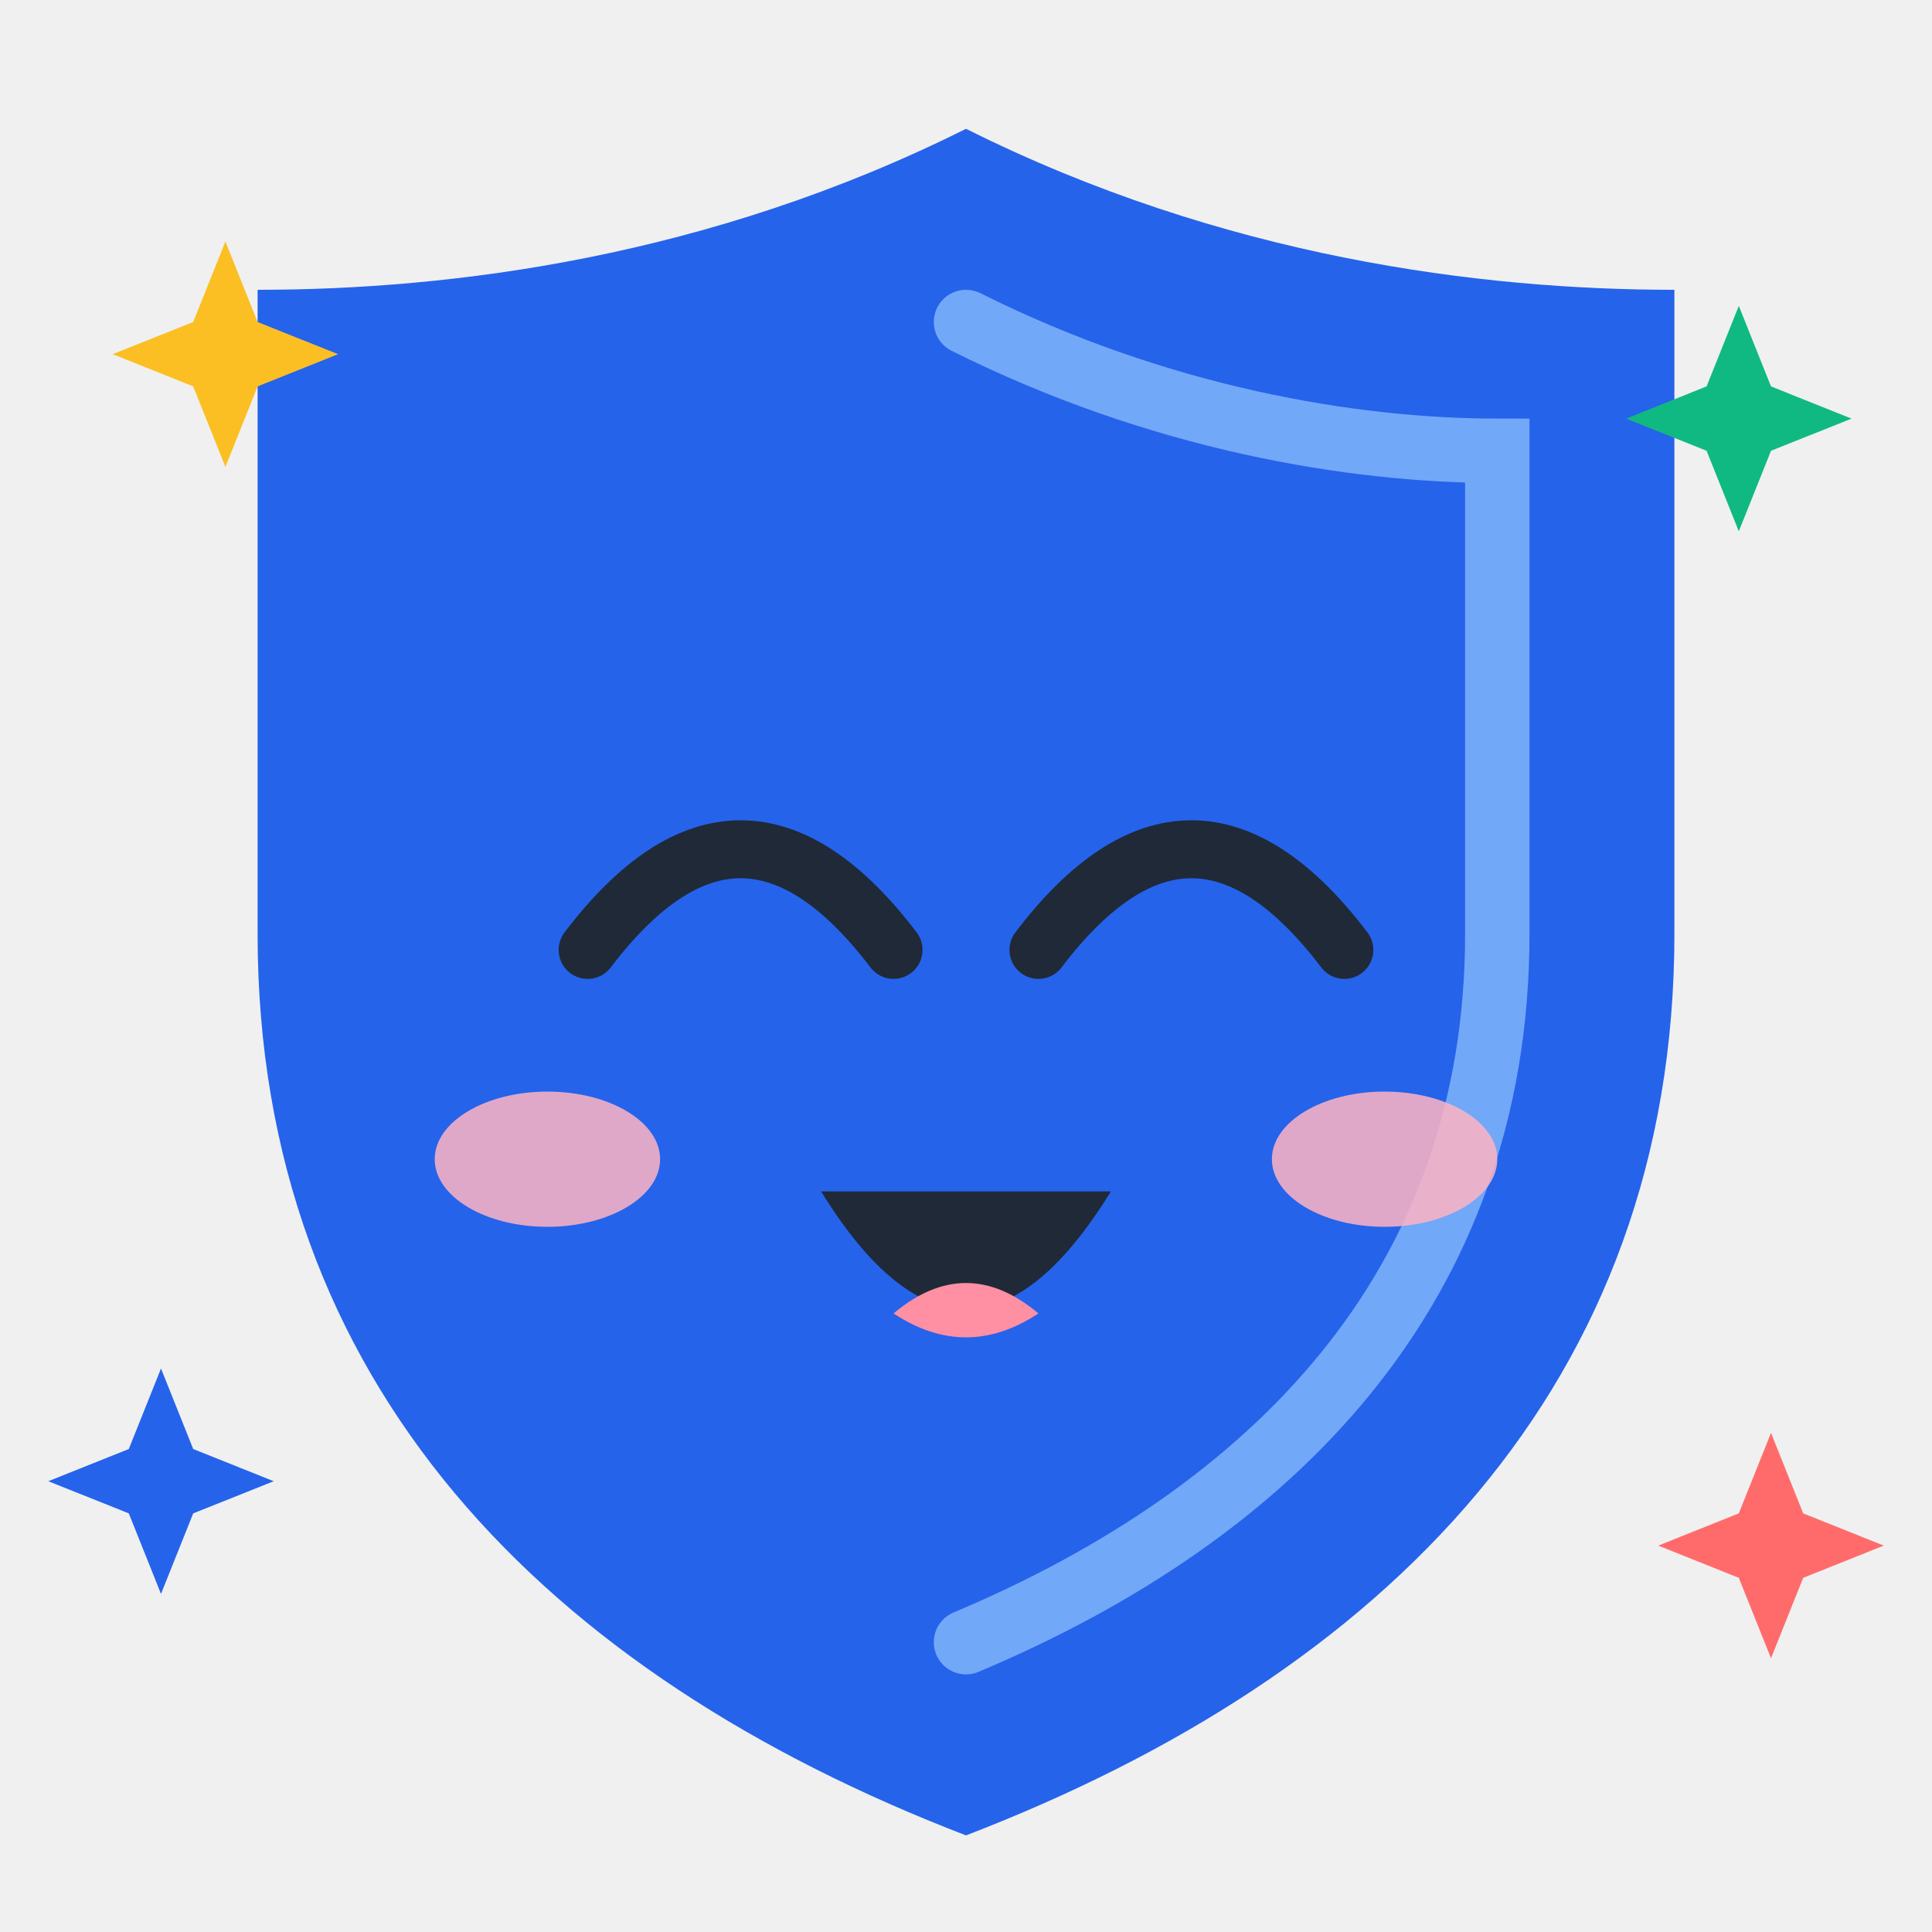
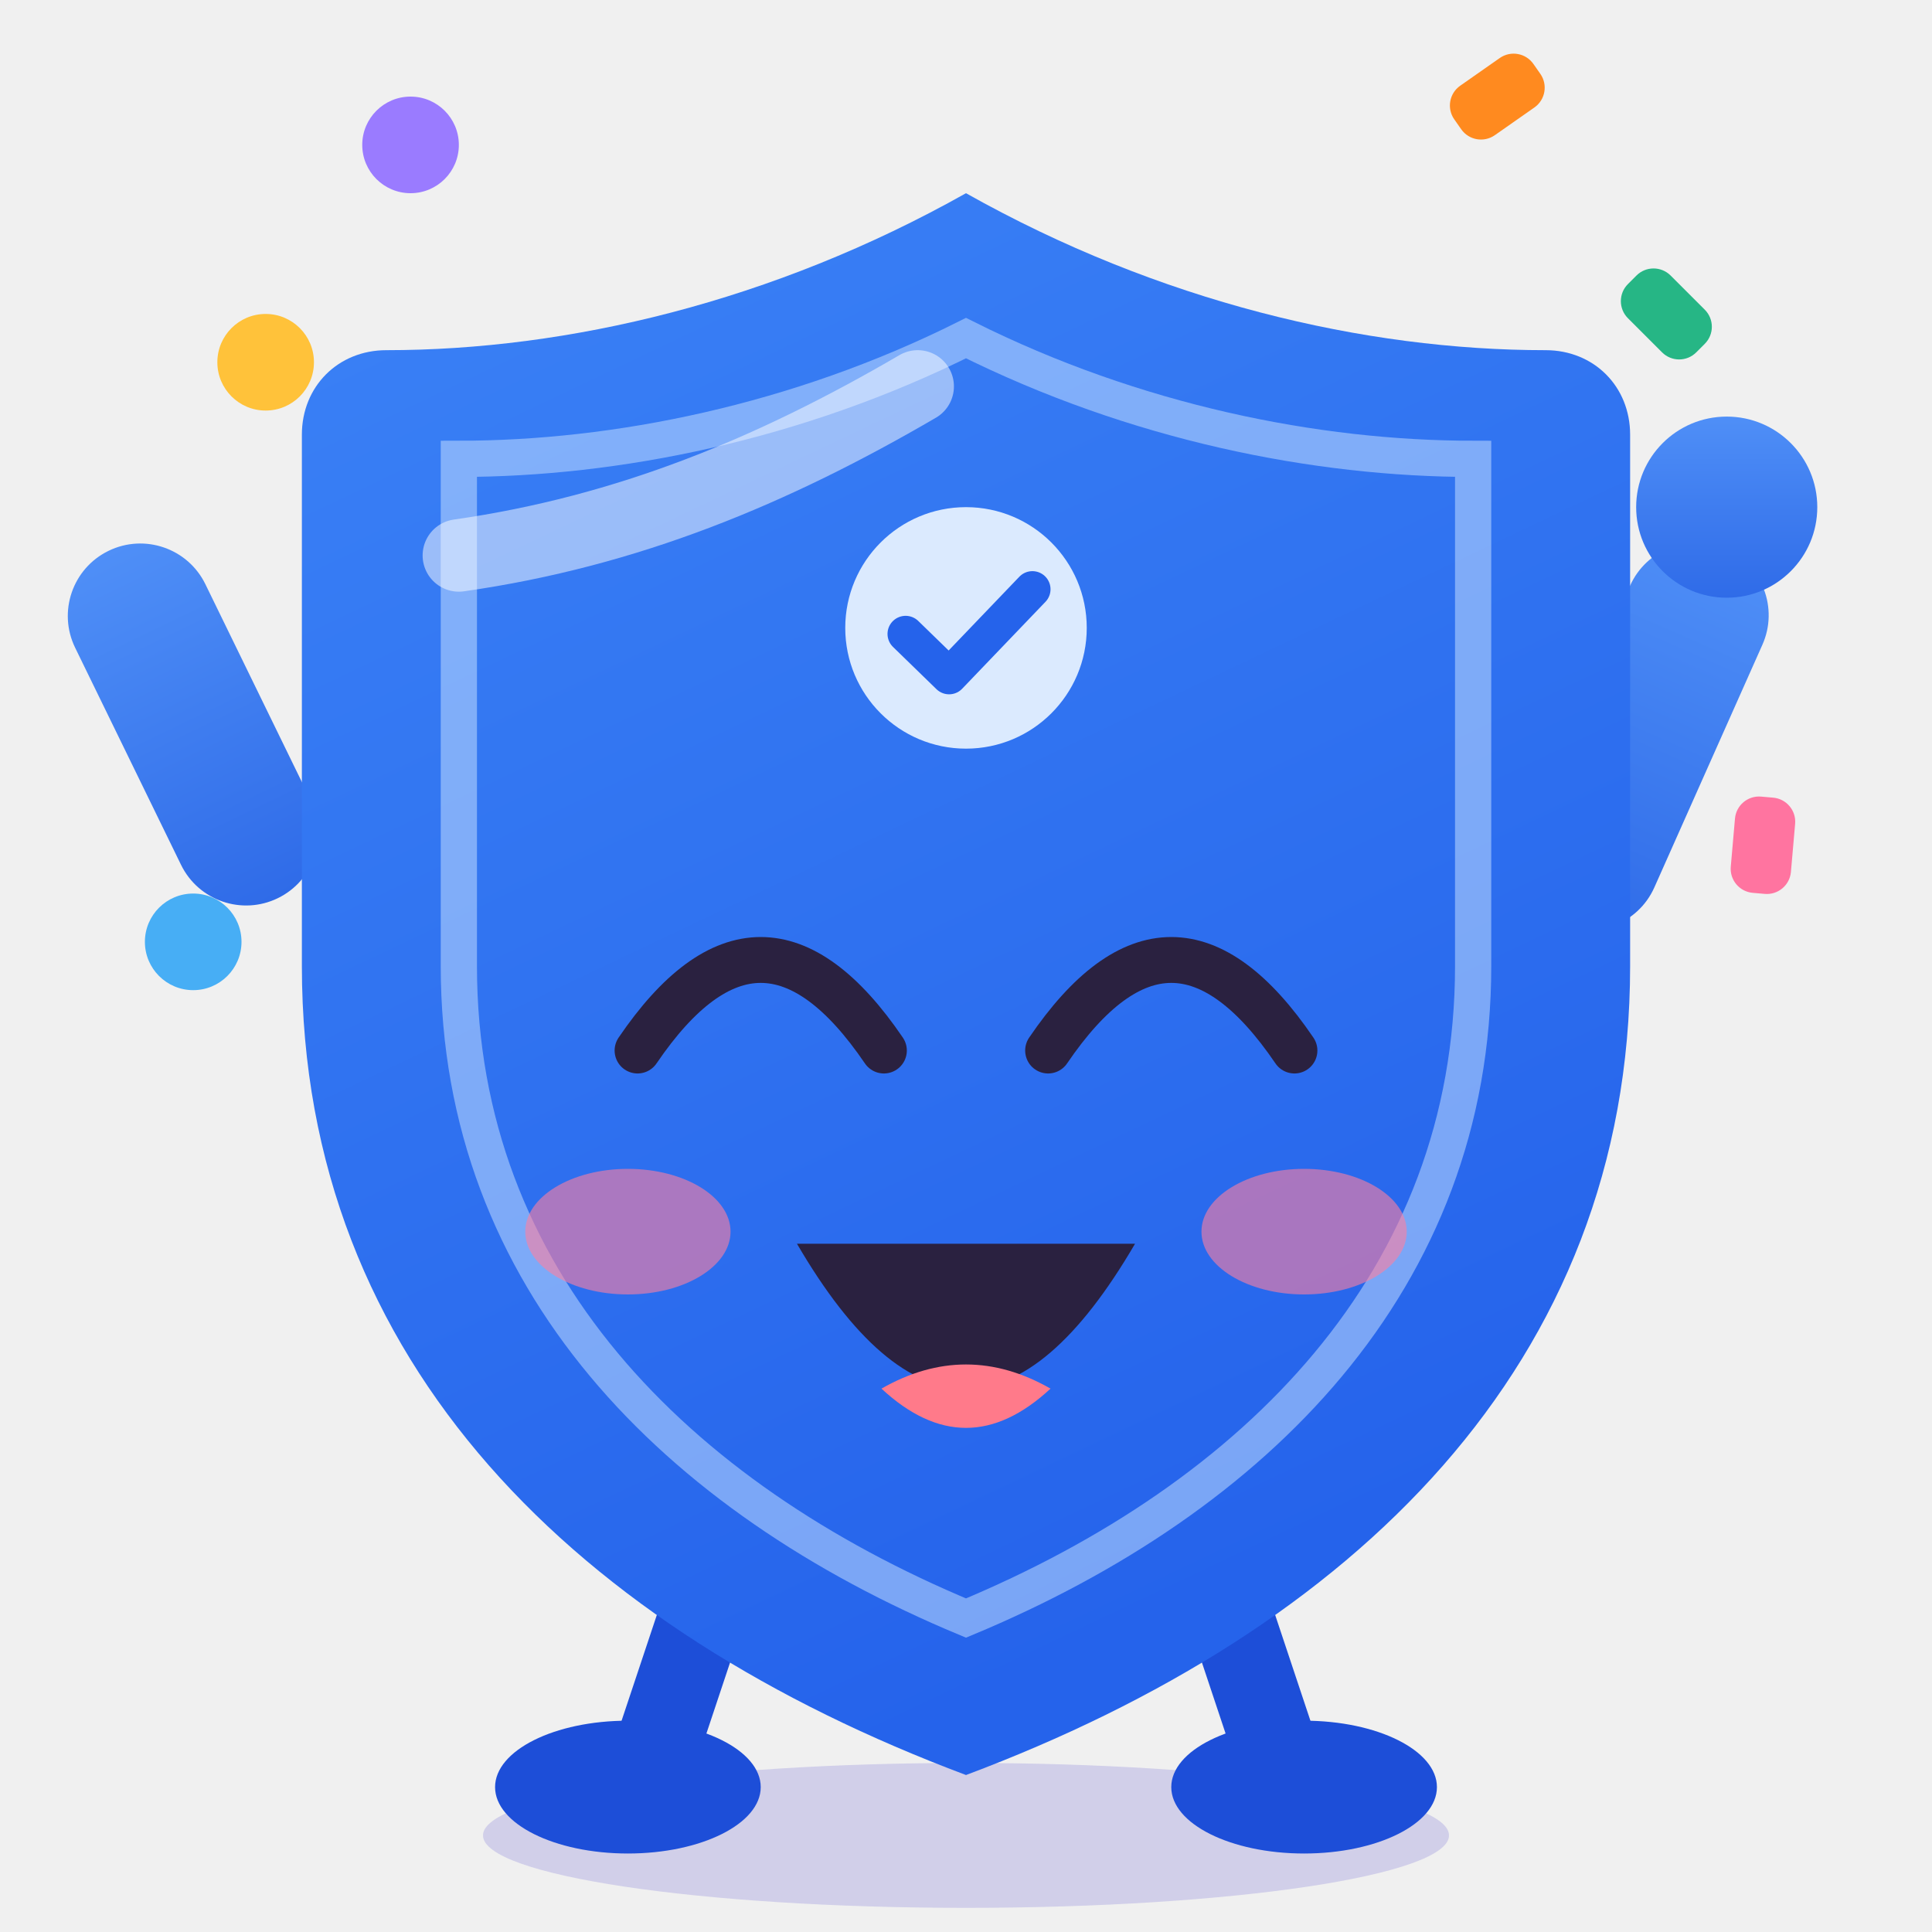
- <svg xmlns="http://www.w3.org/2000/svg" viewBox="0 0 120 120" width="120" height="120" role="img" aria-label="Khiên Xanh" style="color:#2563EB">
-   <path d="M60 8 C76 16 92 18 104 18 L104 58 C104 86 86 104 60 114 C34 104 16 86 16 58 L16 18 C28 18 44 16 60 8 Z" fill="#2563EB" />
-   <path d="M60 20 C72 26 84 28 93 28 L93 58 C93 80 79 94 60 102" fill="none" stroke="#93C5FD" stroke-width="4" stroke-linecap="round" opacity=".7" />
-   <path d="M36.5 59 Q46 46.5 55.5 59" fill="none" stroke="#1F2937" stroke-width="3.6" stroke-linecap="round" />
-   <path d="M64.5 59 Q74 46.5 83.5 59" fill="none" stroke="#1F2937" stroke-width="3.6" stroke-linecap="round" />
-   <ellipse cx="34" cy="72" rx="7" ry="4.2" fill="#FFB4C2" opacity=".85" />
-   <ellipse cx="86" cy="72" rx="7" ry="4.2" fill="#FFB4C2" opacity=".85" />
-   <path d="M51 74 Q60 88.6 69 74 Z" fill="#1F2937" />
-   <path d="M55.5 81.58 Q60 77.8 64.5 81.58 Q60 84.55 55.5 81.58 Z" fill="#FF8FA3" />
-   <path d="M14 15 L16 20 L21 22 L16 24 L14 29 L12 24 L7 22 L12 20 Z" fill="#FBBF24" />
-   <path d="M108 19 L110 24 L115 26 L110 28 L108 33 L106 28 L101 26 L106 24 Z" fill="#10B981" />
-   <path d="M10 85 L12 90 L17 92 L12 94 L10 99 L8 94 L3 92 L8 90 Z" fill="#2563EB" />
-   <path d="M110 89 L112 94 L117 96 L112 98 L110 103 L108 98 L103 96 L108 94 Z" fill="#FF6B6B" />
+ <svg xmlns="http://www.w3.org/2000/svg" viewBox="0 0 160 160" width="160" height="160" role="img" aria-label="Khiên Xanh">
+   <style>
+ @keyframes f{0%,100%{transform:translateY(0)}50%{transform:translateY(-5px)}}
+ @keyframes s{0%,100%{transform:scaleX(1);opacity:.18}50%{transform:scaleX(.86);opacity:.1}}
+ @keyframes bl{0%,90%,100%{transform:scaleY(1)}94%{transform:scaleY(.08)}}
+ @keyframes wv{0%,100%{transform:rotate(0)}50%{transform:rotate(-26deg)}}
+ @keyframes sp{to{transform:rotate(360deg)}}
+ @keyframes ck{0%,100%{opacity:.45}50%{opacity:.8}}
+ @keyframes zz{0%{opacity:0;transform:translate(0,6px)}25%{opacity:1}100%{opacity:0;transform:translate(9px,-16px)}}
+ @keyframes pp{0%,100%{transform:scale(1) rotate(0)}50%{transform:scale(1.18) rotate(8deg)}}
+ .b{animation:f 3.4s ease-in-out infinite}
+ .sh{transform-box:fill-box;transform-origin:center;animation:s 3.4s ease-in-out infinite}
+ .e{transform-box:fill-box;transform-origin:center;animation:bl 5.2s infinite}
+ .w{transform-box:fill-box;animation:wv 1.8s ease-in-out infinite}
+ .hm{transform-origin:80px 90px;animation:sp 12s linear infinite}
+ .hh{transform-origin:80px 90px;animation:sp 144s linear infinite}
+ .ck{animation:ck 3.4s ease-in-out infinite}
+ .z{animation:zz 2.8s ease-in-out infinite}.z2{animation-delay:1.4s}
+ .pp{transform-box:fill-box;transform-origin:center;animation:pp 1.7s ease-in-out infinite}
+ .d2{animation-delay:.5s}.d3{animation-delay:1s}
+ @media (prefers-reduced-motion:reduce){*{animation:none!important}}
+ </style>
+   <defs>
+     <linearGradient id="kxcelebrateb" x1="0" y1="0" x2=".4" y2="1">
+       <stop offset="0" stop-color="#3B82F6" />
+       <stop offset="1" stop-color="#2563EB" />
+     </linearGradient>
+     <linearGradient id="kxcelebratea" x1="0" y1="0" x2="0" y2="1">
+       <stop offset="0" stop-color="#4F8FF7" />
+       <stop offset="1" stop-color="#2F6BE8" />
+     </linearGradient>
+   </defs>
+   <ellipse class="sh" cx="80" cy="152" rx="40" ry="6" fill="#4338CA" opacity=".18" />
+   <circle class="pp" cx="22" cy="30" r="4" fill="#FFC23A" />
+   <rect class="pp d2" x="134" y="23.5" width="8" height="5" rx="2" fill="#26B685" transform="rotate(45 138 26)" />
+   <circle class="pp d3" cx="16" cy="78" r="4" fill="#47AEF5" />
+   <rect class="pp" x="142" y="67.5" width="8" height="5" rx="2" fill="#FF74A0" transform="rotate(95 146 70)" />
+   <circle class="pp d2" cx="34" cy="12" r="4" fill="#9A7BFF" />
+   <rect class="pp d3" x="120" y="5.5" width="8" height="5" rx="2" fill="#FF8A1F" transform="rotate(145 124 8)" />
+   <g class="b">
+     <path d="M58 134 L54 146 M102 134 L106 146" stroke="#1D4ED8" stroke-width="7" stroke-linecap="round" />
+     <ellipse cx="52" cy="148" rx="11" ry="5.5" fill="#1D4ED8" />
+     <ellipse cx="108" cy="148" rx="11" ry="5.5" fill="#1D4ED8" />
+     <rect x="10" y="44" width="12" height="32" rx="6" fill="url(#kxcelebratea)" transform="rotate(-26 16 60)" />
+     <g class="w" style="transform-origin:15% 92%">
+       <rect x="130" y="44" width="12" height="34" rx="6" fill="url(#kxcelebratea)" transform="rotate(24 136 61)" />
+       <circle cx="143" cy="42" r="7.5" fill="url(#kxcelebratea)" />
+     </g>
+     <path d="M80 16 C96 25 113 29 128 29 C132 29 135 32 135 36 L135 80 C135 113 112 135 80 147 C48 135 25 113 25 80 L25 36 C25 32 28 29 32 29 C47 29 64 25 80 16 Z" fill="url(#kxcelebrateb)" />
+     <path d="M80 28 C94 35 109 38 122 38 L122 80 C122 106 104 124 80 134 C56 124 38 106 38 80 L38 38 C51 38 66 35 80 28 Z" fill="none" stroke="#BFDBFE" stroke-opacity=".55" stroke-width="3" />
+     <path d="M38 46 C52 44 64 39 76 32" stroke="#FFFFFF" stroke-opacity=".5" stroke-width="6" stroke-linecap="round" fill="none" />
+     <circle cx="80" cy="52" r="10" fill="#DBEAFE" />
+     <path d="M75 52.5 L78.6 56 L85.5 48.8" stroke="#2563EB" stroke-width="3" fill="none" stroke-linecap="round" stroke-linejoin="round" />
+     <g class="ck">
+       <ellipse cx="52" cy="102" rx="8.5" ry="5.2" fill="#FF7FA0" opacity=".6" />
+       <ellipse cx="108" cy="102" rx="8.5" ry="5.2" fill="#FF7FA0" opacity=".6" />
+     </g>
+     <path d="M52.8 87 Q63 72 73.2 87" fill="none" stroke="#2A2140" stroke-width="3.8" stroke-linecap="round" />
+     <path d="M86.8 87 Q97 72 107.2 87" fill="none" stroke="#2A2140" stroke-width="3.8" stroke-linecap="round" />
+     <path d="M66 103 Q80 127 94 103 Z" fill="#2A2140" />
+     <path d="M73 115 Q80 111 87 115 Q80 121.5 73 115 Z" fill="#FF7A8A" />
+   </g>
</svg>
